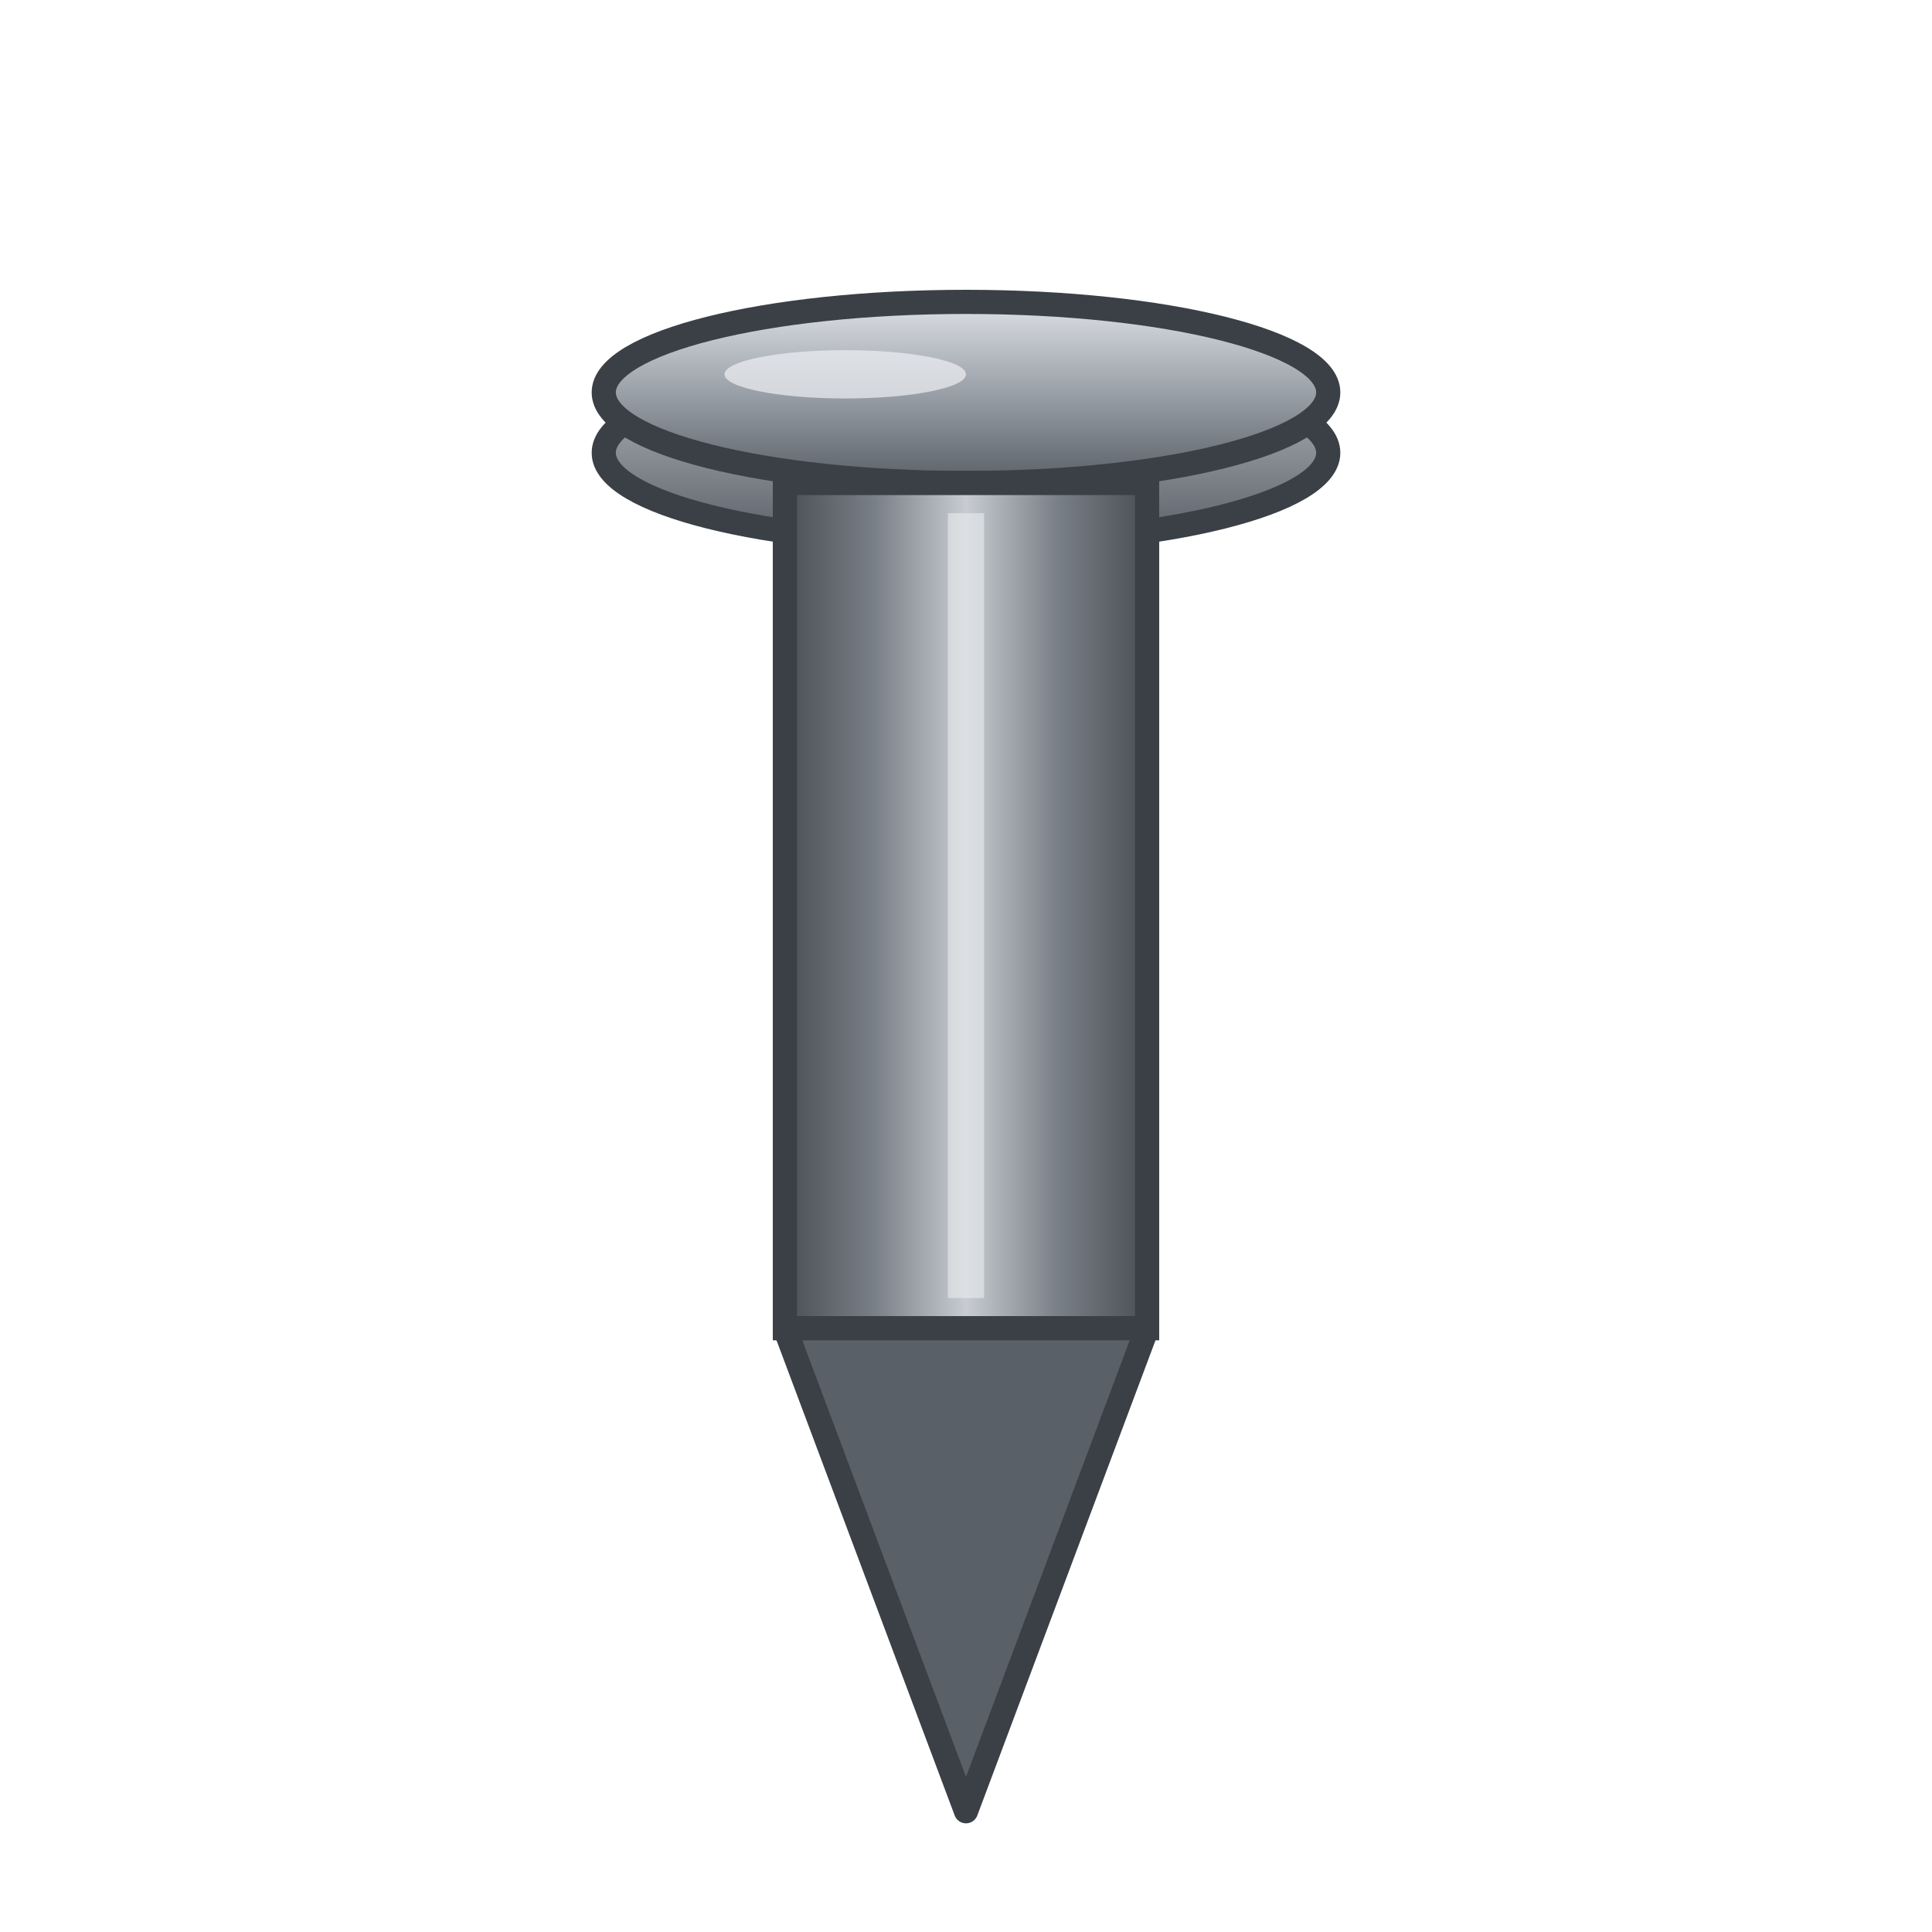
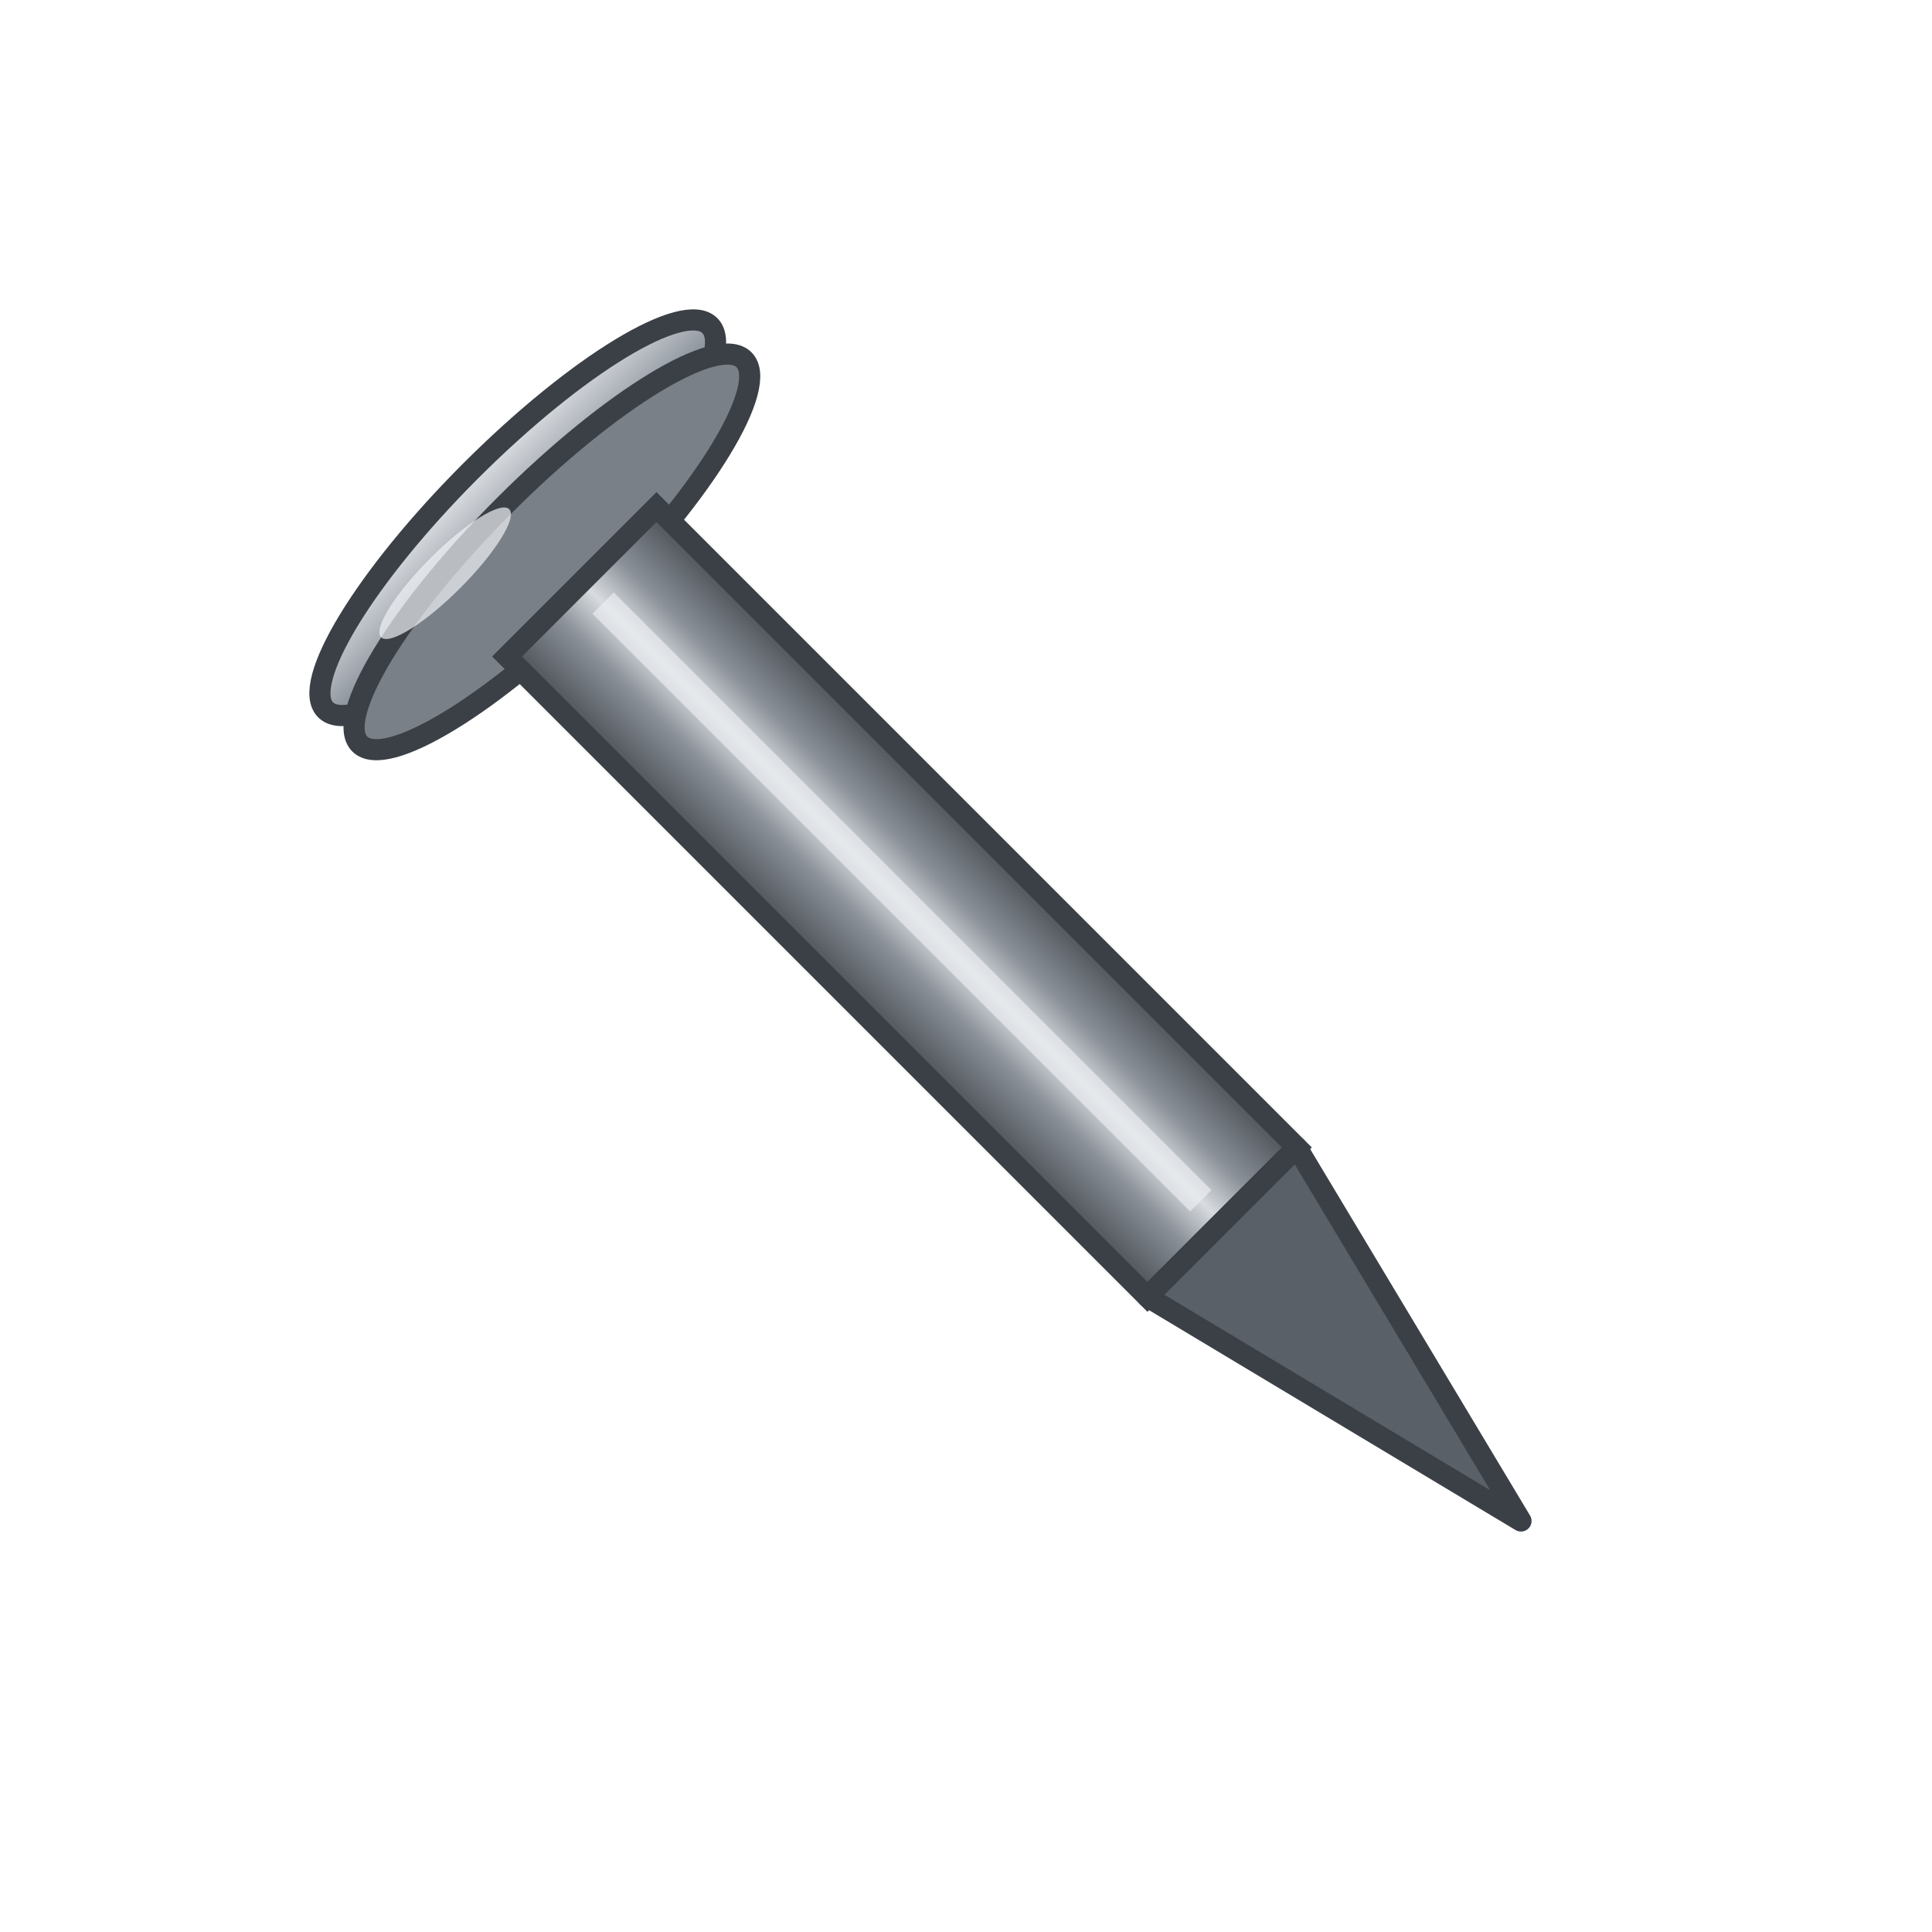
<svg xmlns="http://www.w3.org/2000/svg" viewBox="0 0 32 32" width="32" height="32">
  <defs>
    <linearGradient id="shankGrad" x1="0" y1="0" x2="1" y2="0">
      <stop offset="0" stop-color="#4a4f55" />
-       <stop offset="0.25" stop-color="#7a8088" />
-       <stop offset="0.5" stop-color="#c8ccd1" />
-       <stop offset="0.75" stop-color="#7a8088" />
+       <stop offset="0.3" stop-color="#8a9098" />
+       <stop offset="0.5" stop-color="#d8dce0" />
+       <stop offset="0.7" stop-color="#8a9098" />
      <stop offset="1" stop-color="#4a4f55" />
    </linearGradient>
    <linearGradient id="headGrad" x1="0" y1="0" x2="0" y2="1">
-       <stop offset="0" stop-color="#dde0e4" />
+       <stop offset="0" stop-color="#e0e3e7" />
      <stop offset="0.5" stop-color="#9aa0a8" />
      <stop offset="1" stop-color="#5a6068" />
    </linearGradient>
-     <linearGradient id="headSide" x1="0" y1="0" x2="0" y2="1">
-       <stop offset="0" stop-color="#b8bcc2" />
-       <stop offset="1" stop-color="#5a6068" />
-     </linearGradient>
  </defs>
-   <ellipse cx="16" cy="7.5" rx="6" ry="1.5" fill="url(#headSide)" stroke="#3a4046" stroke-width="0.4" />
-   <ellipse cx="16" cy="6.5" rx="6" ry="1.5" fill="url(#headGrad)" stroke="#3a4046" stroke-width="0.4" />
-   <rect x="13" y="8" width="6" height="14" fill="url(#shankGrad)" stroke="#3a4046" stroke-width="0.4" />
-   <polygon points="13,22 19,22 16,30" fill="#5a6068" stroke="#3a4046" stroke-width="0.4" stroke-linejoin="round" />
-   <line x1="16" y1="8.5" x2="16" y2="21.5" stroke="#eef0f3" stroke-width="0.6" opacity="0.55" />
-   <ellipse cx="14" cy="6.2" rx="2" ry="0.4" fill="#eef0f3" opacity="0.7" />
+   <g transform="rotate(-45 16 16)">
+     <ellipse cx="16" cy="5.5" rx="4.5" ry="1.1" fill="url(#headGrad)" stroke="#3a4046" stroke-width="0.35" />
+     <ellipse cx="16" cy="6.3" rx="4.5" ry="1.1" fill="#7a8088" stroke="#3a4046" stroke-width="0.35" />
+     <rect x="14.25" y="7" width="3.5" height="15" fill="url(#shankGrad)" stroke="#3a4046" stroke-width="0.35" />
+     <polygon points="14.25,22 17.75,22 16,29" fill="#5a6068" stroke="#3a4046" stroke-width="0.35" stroke-linejoin="round" />
+     <line x1="16" y1="7.5" x2="16" y2="21.5" stroke="#f0f2f5" stroke-width="0.5" opacity="0.6" />
+     <ellipse cx="14.5" cy="5.3" rx="1.5" ry="0.35" fill="#f0f2f5" opacity="0.7" />
+   </g>
</svg>
